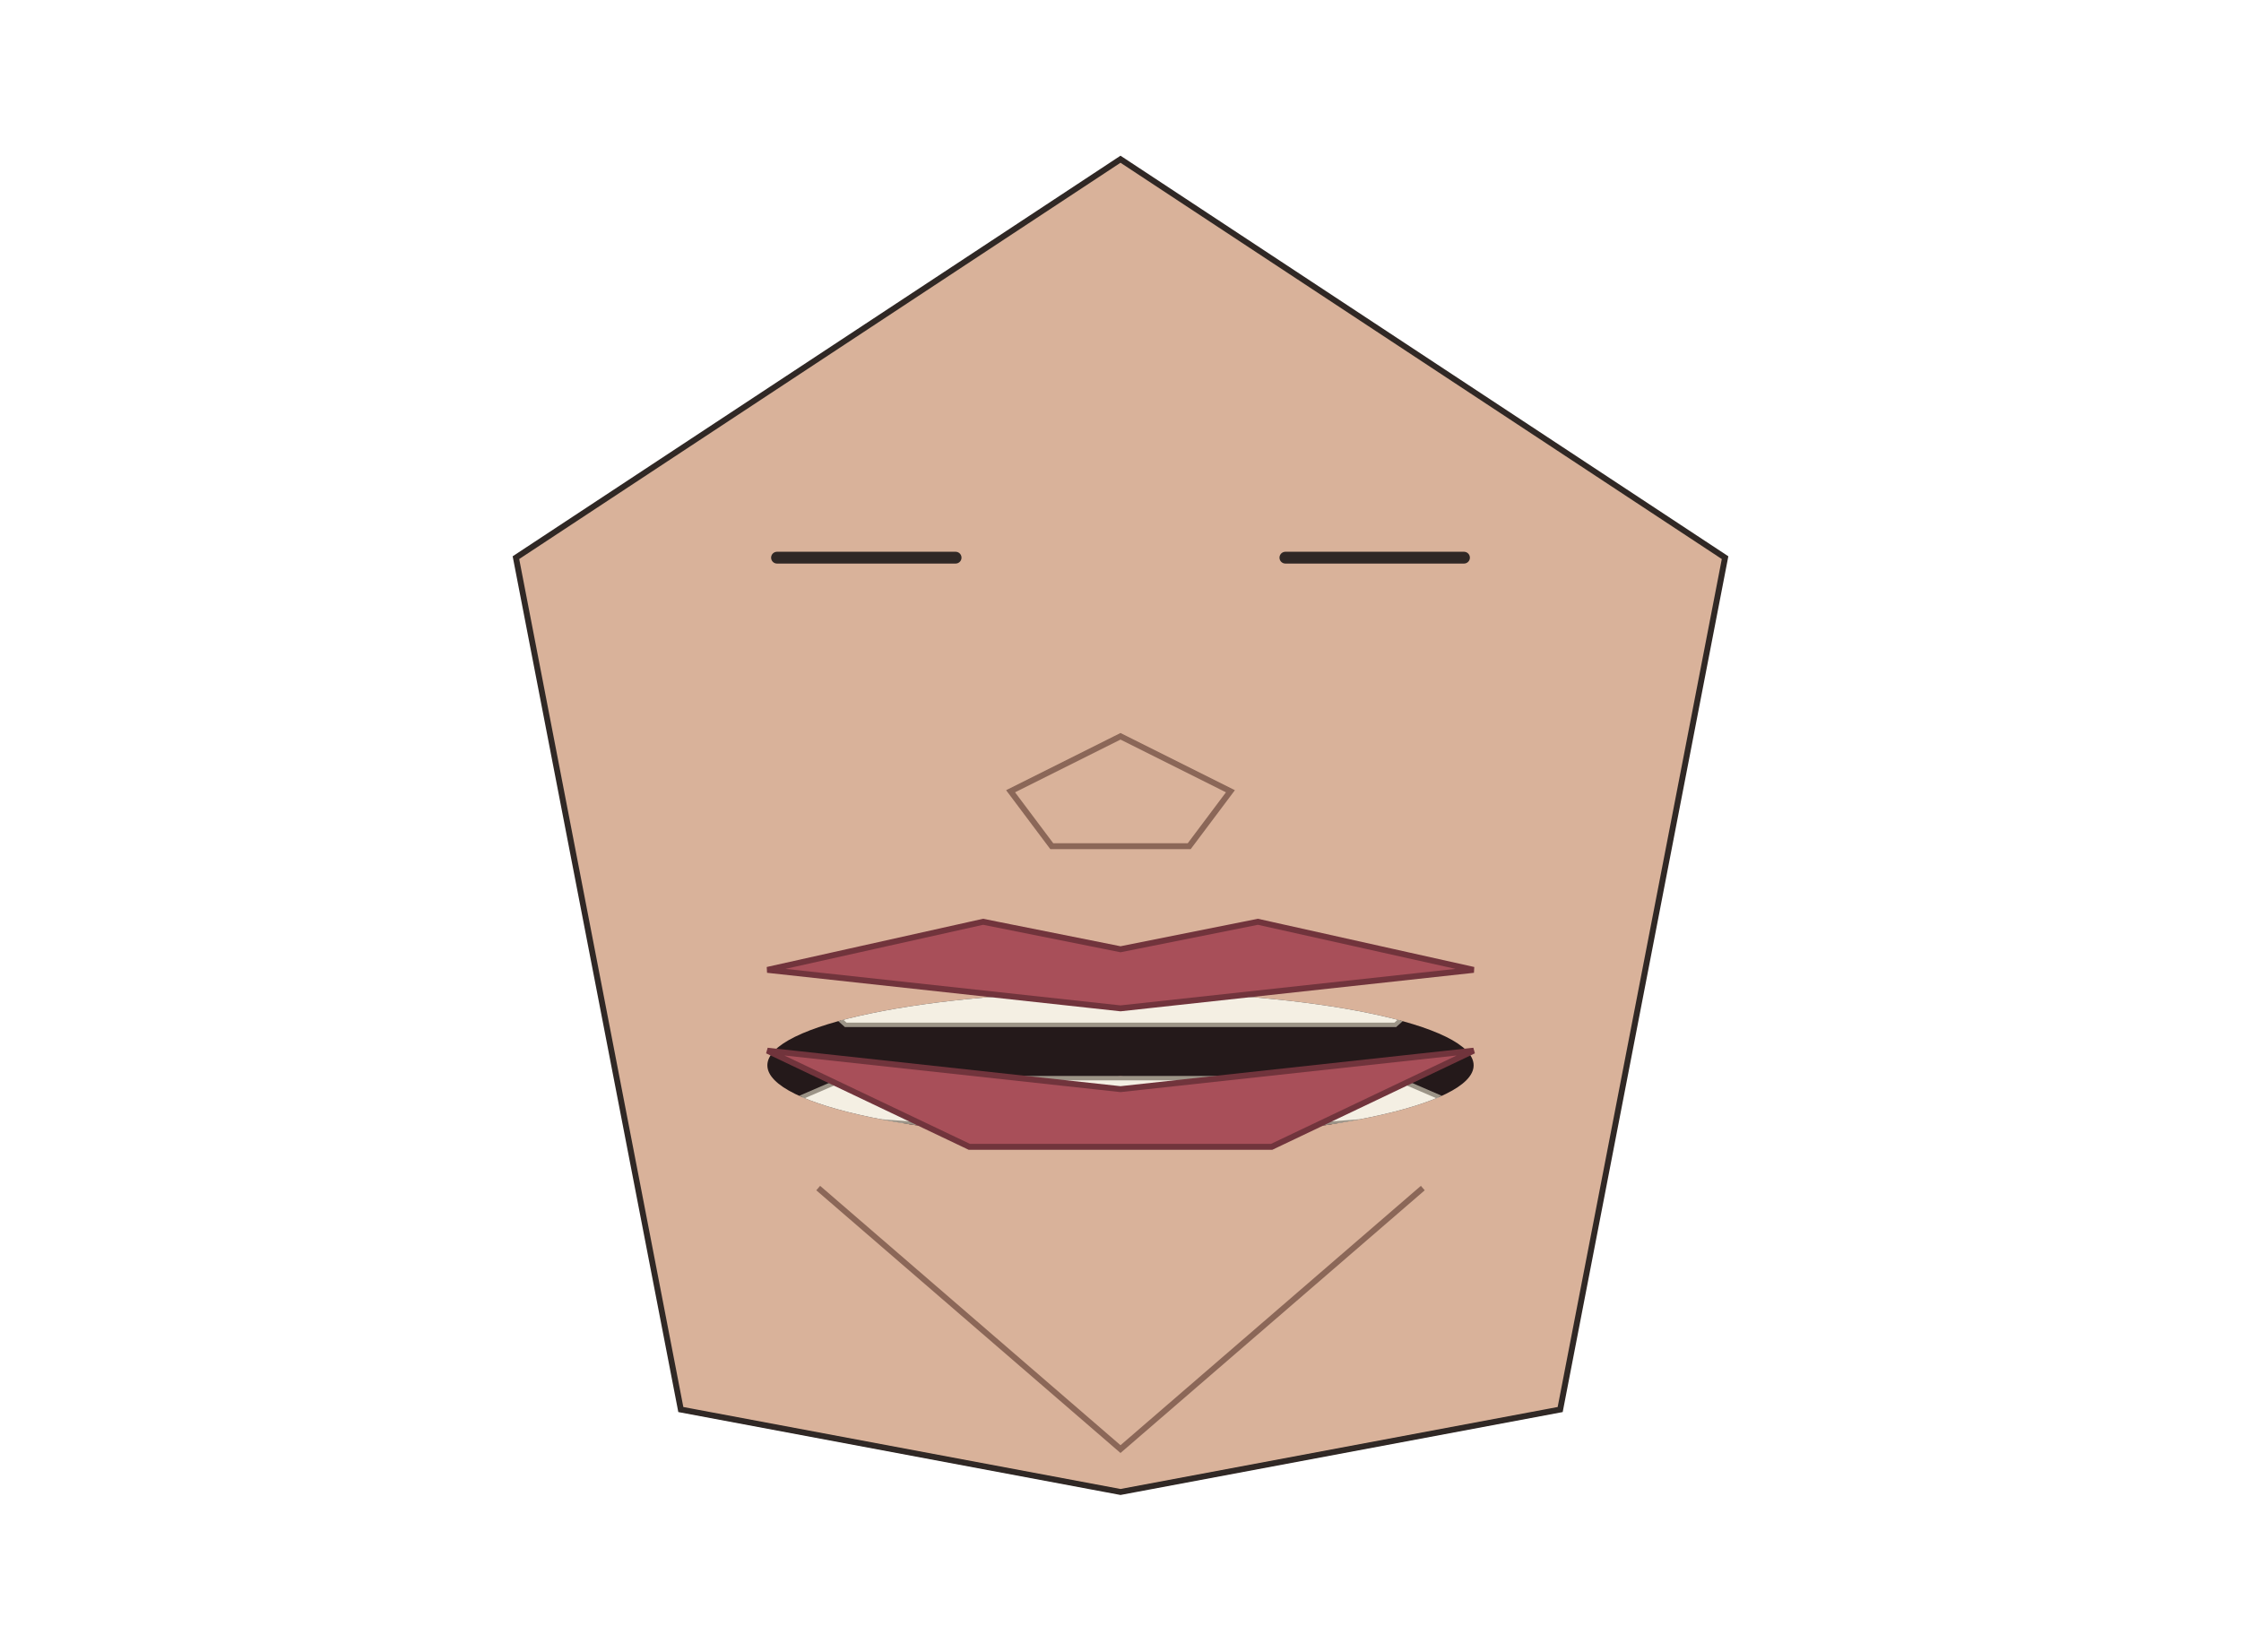
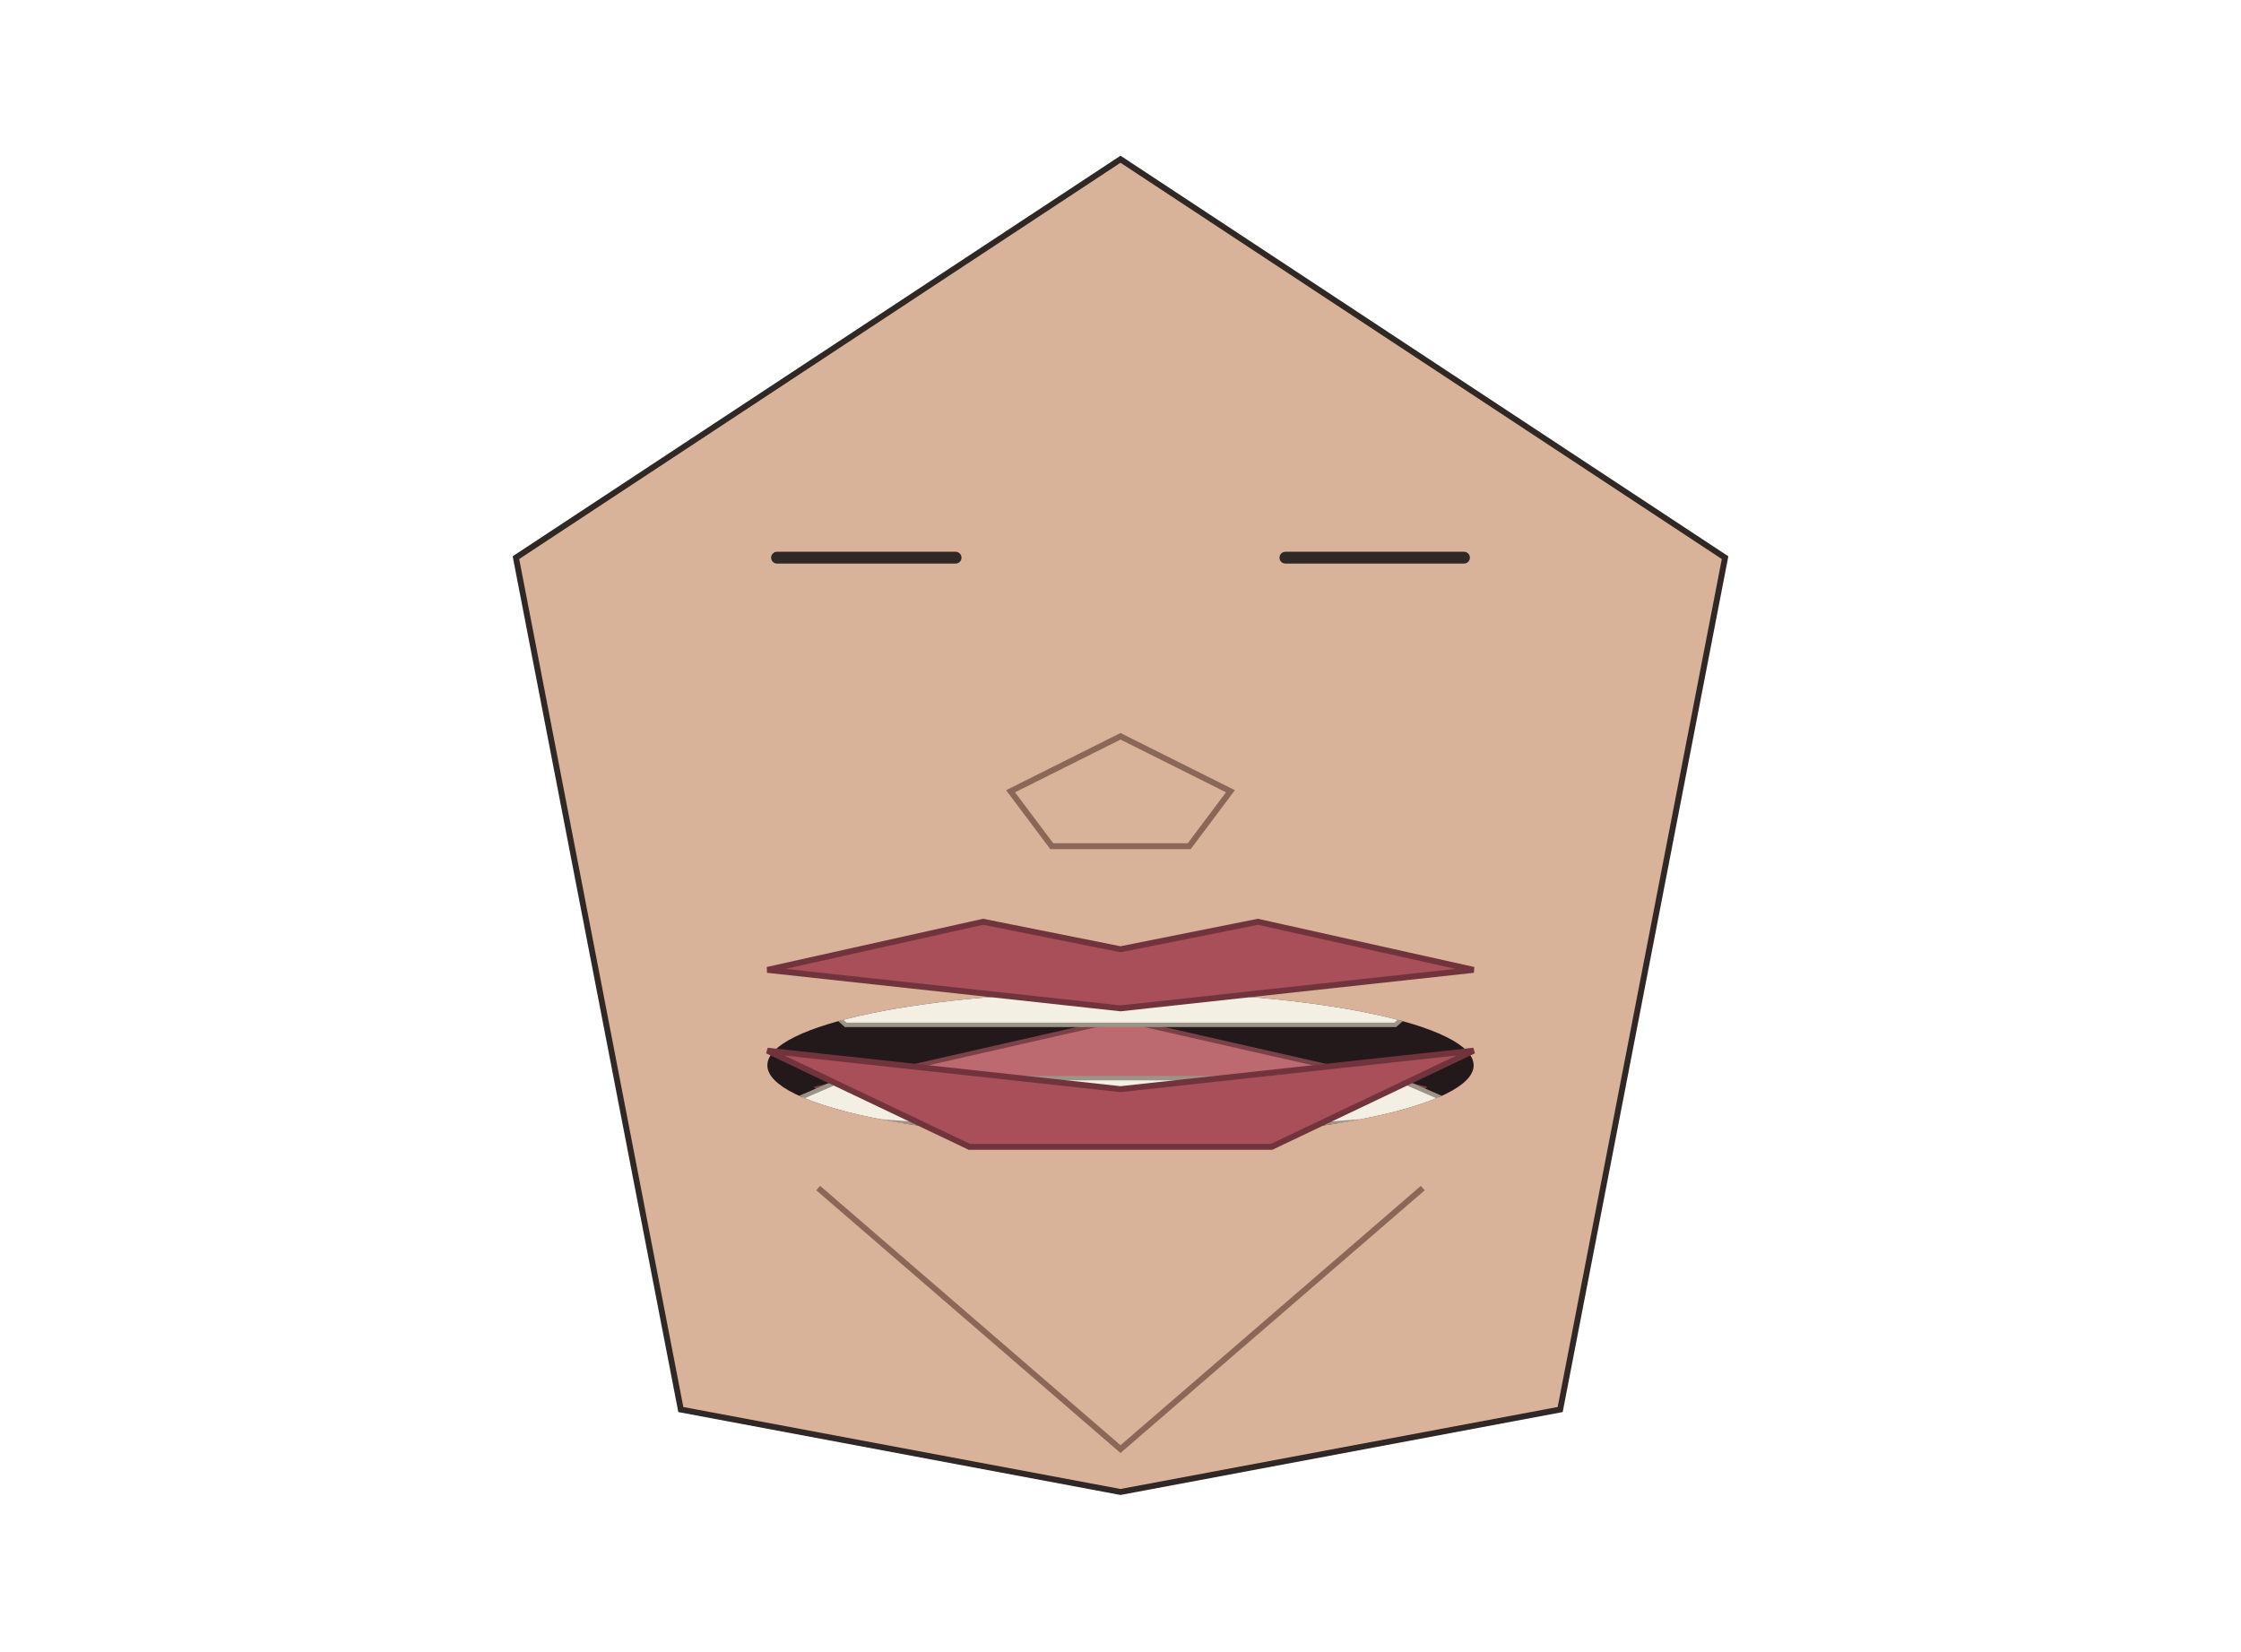
<svg xmlns="http://www.w3.org/2000/svg" viewBox="0 0 760 560" role="img" aria-label="Frontal tract view">
  <style>
.f-face{fill:#d9b29a;stroke:#302825;stroke-width:2}.f-nose,.f-chin{fill:none;stroke:#8b6758;stroke-width:2}
.f-upper-lip,.f-lower-lip{fill:#a84f59;stroke:#71343c;stroke-width:2}.f-aperture{fill:#24191a}
.f-upper-teeth,.f-lower-teeth{fill:#f4efe3;stroke:#9c9487;stroke-width:1.5}.f-tongue{fill:#bd6970;stroke:#7b4148;stroke-width:1.5}
.f-eyes{fill:none;stroke:#302825;stroke-width:4;stroke-linecap:round}.f-label{font:11px ui-monospace,monospace;fill:#8b817d}
</style>
  <defs>
    <clipPath id="f-mouth">
      <ellipse cx="380.00" cy="361.30" rx="119.76" ry="24.91" />
    </clipPath>
  </defs>
  <path d="M380.00,54.00 L585.03,189.13 L529.11,478.04 L380.00,506.00 L230.89,478.04 L174.97,189.13 Z" class="f-face" />
  <ellipse cx="380.00" cy="361.30" rx="119.76" ry="24.91" class="f-aperture" />
-   <path d="M277.48,388.95 L380.00,365.65 L482.52,388.95 L454.56,416.91 L305.44,416.91 Z" class="f-tongue" clip-path="url(#f-mouth)" />
+   <path d="M277.48,369.02 L380.00,345.72 L482.52,369.02 L454.56,396.98 L305.44,396.98 Z" class="f-tongue" clip-path="url(#f-mouth)" />
  <path d="M268.63,331.26 L380.00,324.27 L491.37,331.26 L473.20,347.57 L286.80,347.57 Z" class="f-upper-teeth" clip-path="url(#f-mouth)" />
  <path d="M259.78,377.30 L380.00,386.62 L500.22,377.30 L473.20,365.65 L286.80,365.65 Z" class="f-lower-teeth" clip-path="url(#f-mouth)" />
  <path d="M277.48,402.93 L380.00,491.46 L482.52,402.93" class="f-chin" />
  <path d="M342.72,268.35 L380.00,249.71 L417.28,268.35 L403.30,286.99 L356.70,286.99 Z" class="f-nose" />
  <path d="M263.51,189.13 L324.08,189.13" class="f-eyes" />
  <path d="M435.92,189.13 L496.49,189.13" class="f-eyes" />
  <path d="M260.24,328.93 L333.40,312.62 L380.00,321.94 L426.60,312.62 L499.76,328.93 L380.00,341.98 Z" class="f-upper-lip" />
  <path d="M260.24,356.33 L380.00,369.38 L499.76,356.33 L431.26,388.95 L328.74,388.95 Z" class="f-lower-lip" />
</svg>
